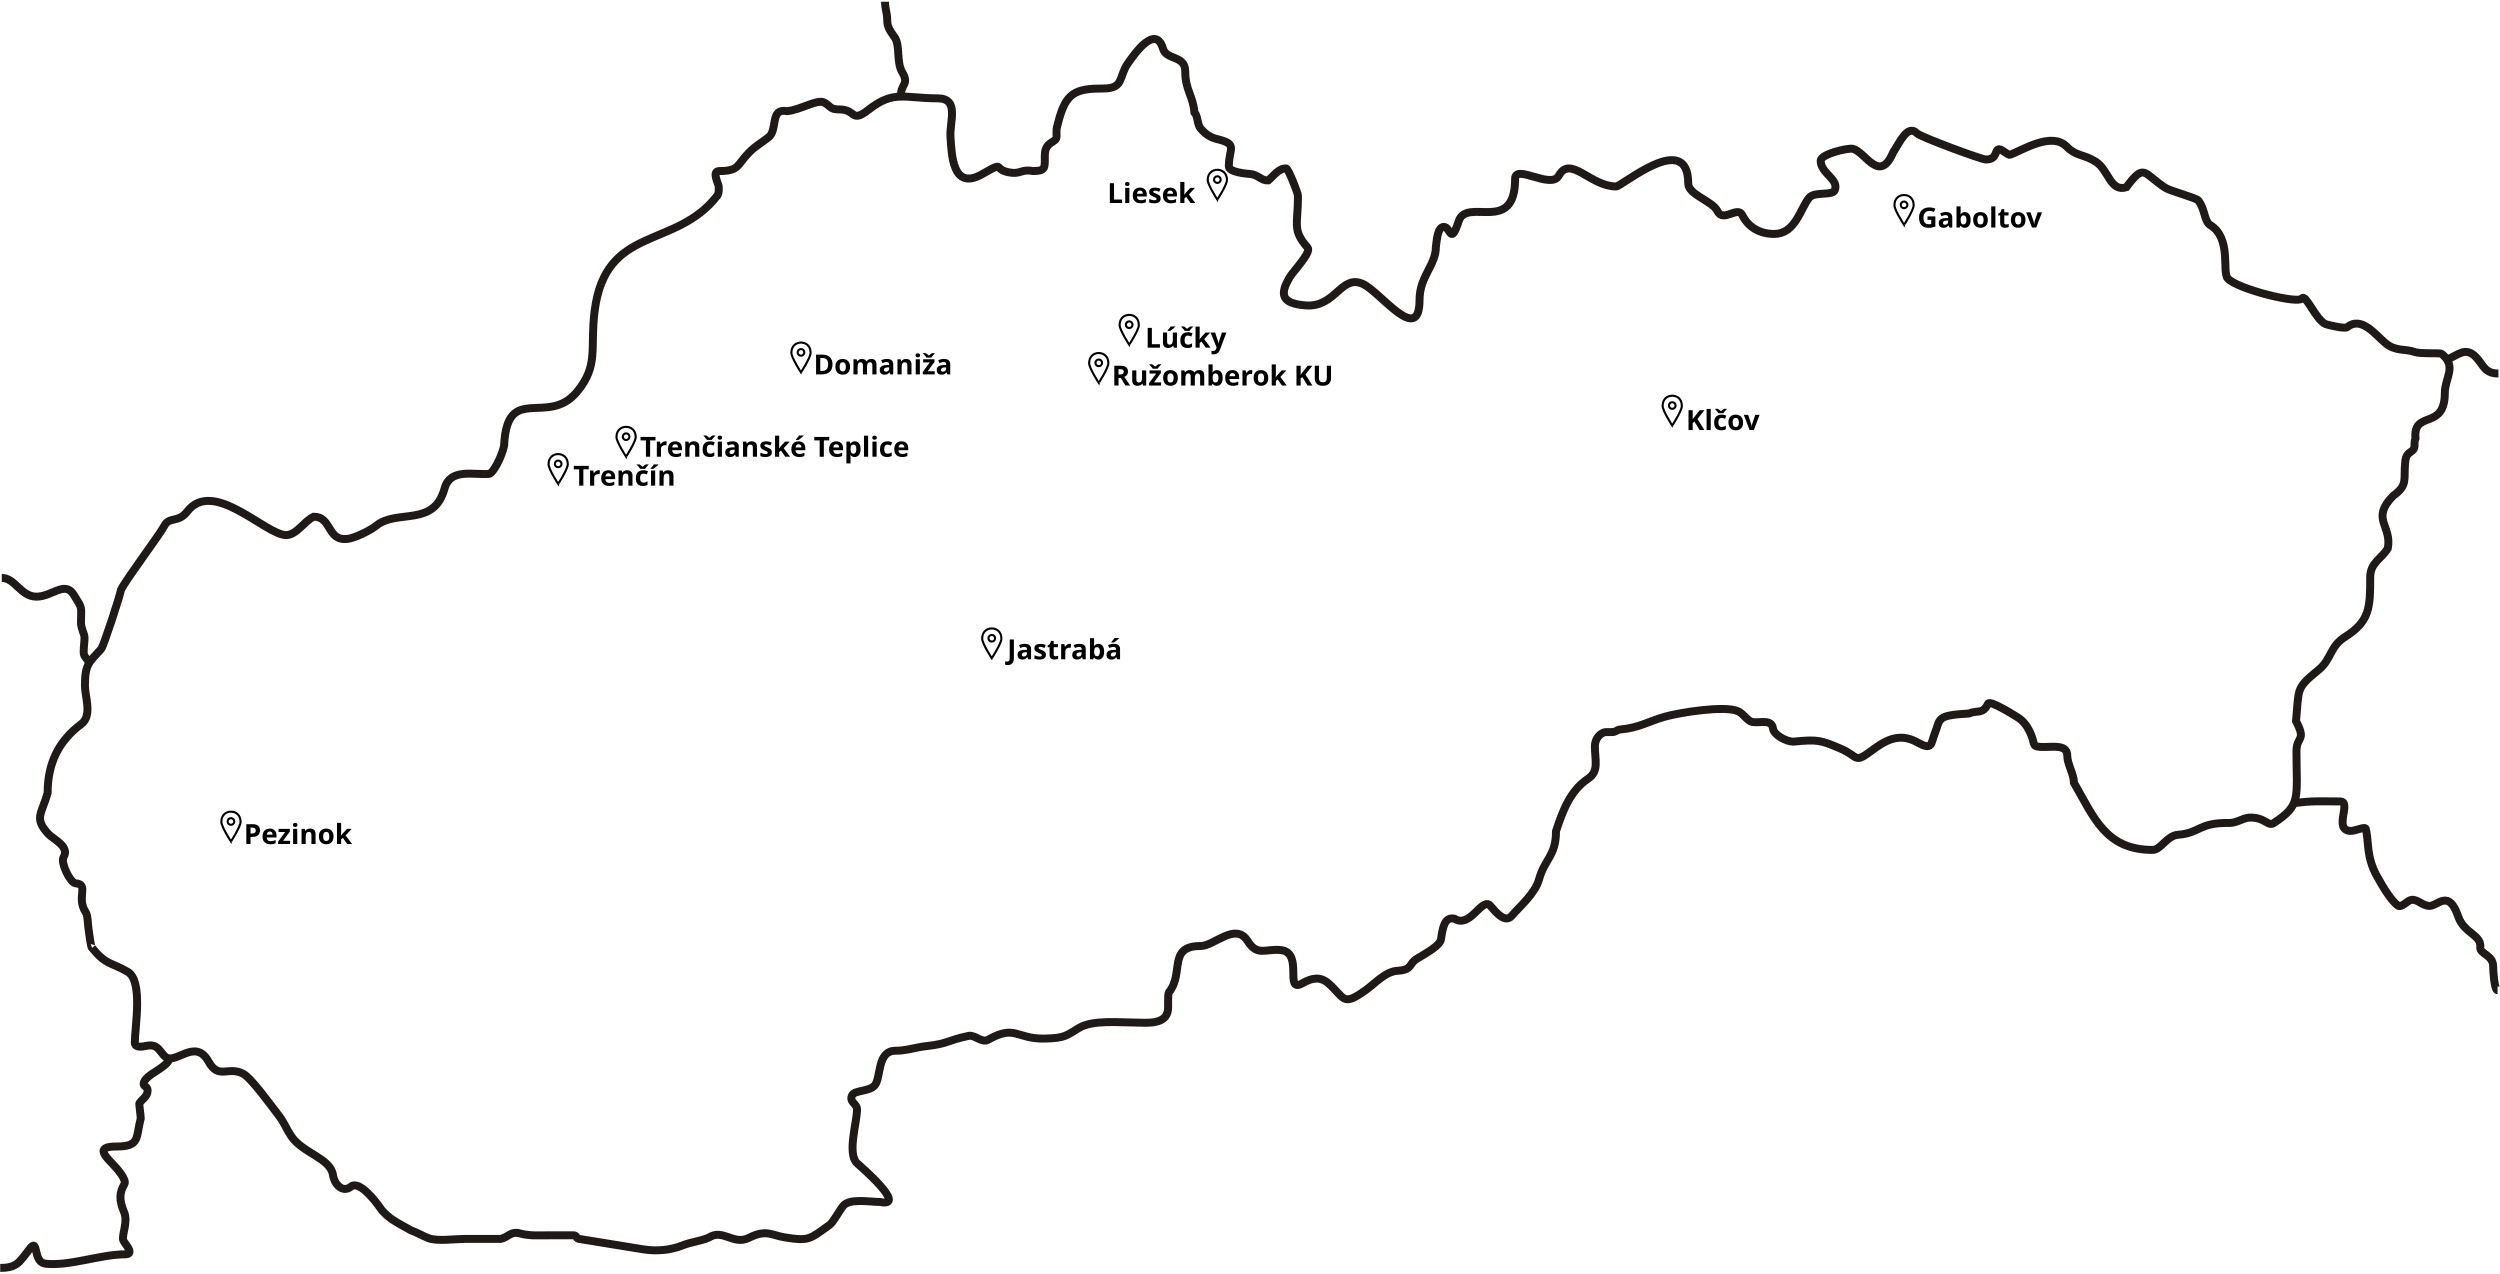
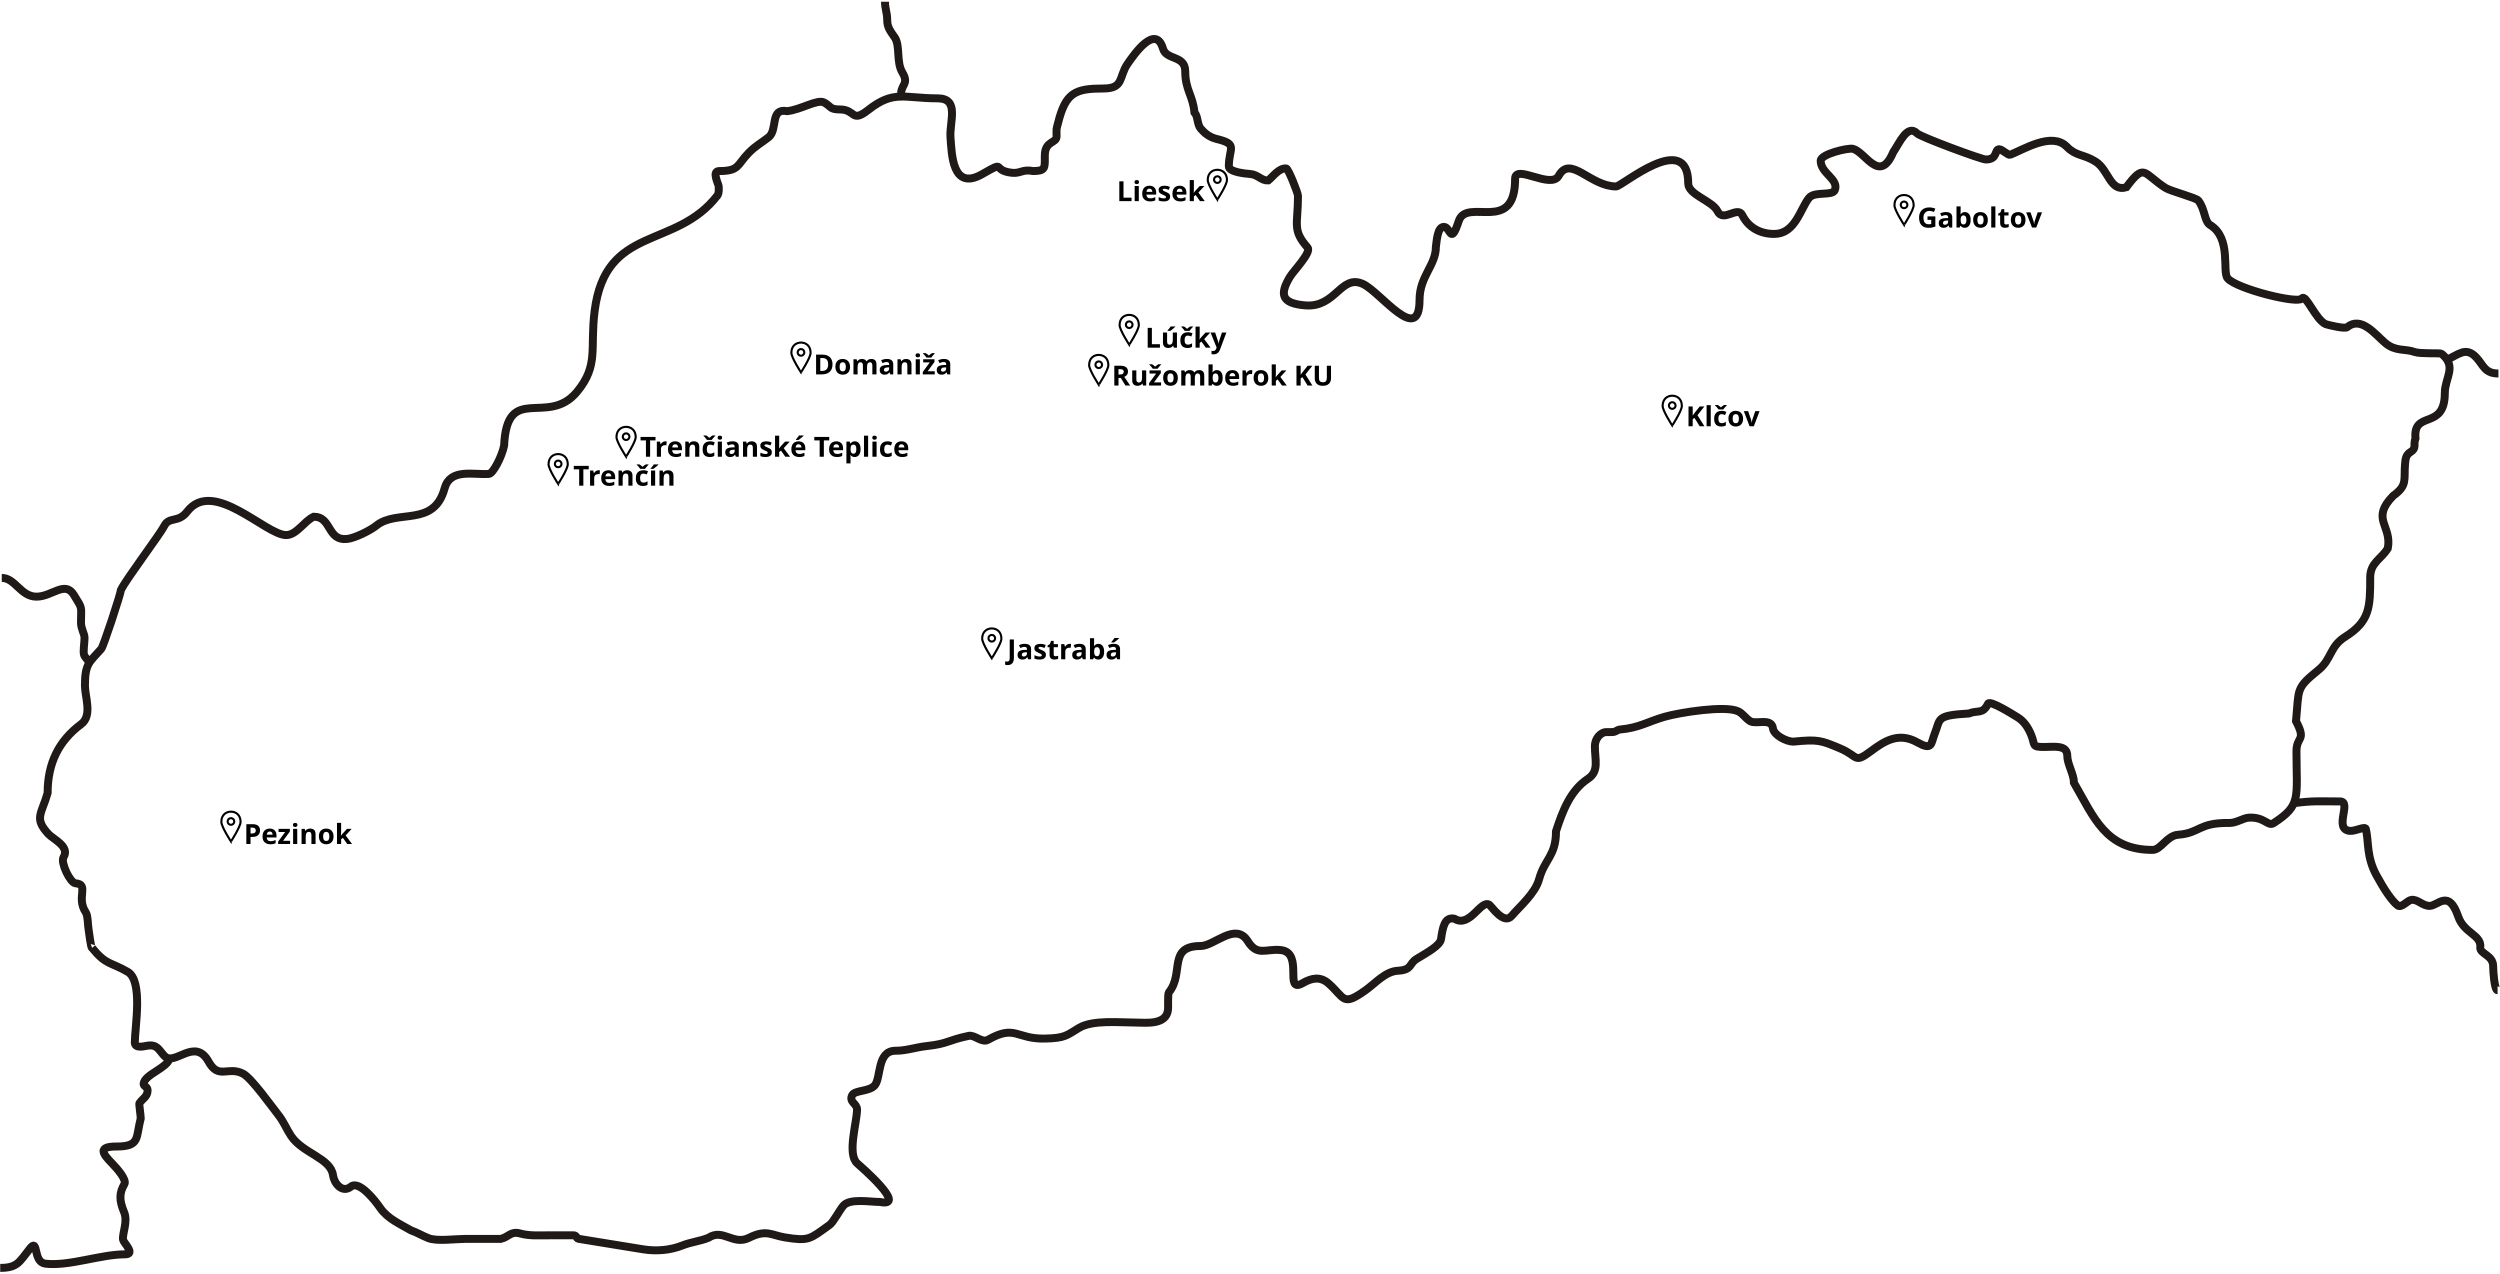
<svg xmlns="http://www.w3.org/2000/svg" xml:space="preserve" width="2642px" height="1346px" style="shape-rendering:geometricPrecision; text-rendering:geometricPrecision; image-rendering:optimizeQuality; fill-rule:evenodd; clip-rule:evenodd" viewBox="0 0 2642 1346" version="1.1" id="svg32">
  <defs id="defs12">
    <style type="text/css" id="style10">
    .str1 {stroke:#1F1A17;stroke-width:4.166}
    .str0 {stroke:#1F1A17;stroke-width:8.334}
    .fil0 {fill:none}
    .fil1 {fill:#1F1A17}
    .fnt0 {font-weight:normal;font-size:33.337;font-family:'Arial'}
   </style>
  </defs>
  <g id="layer4" style="display:inline">
    <path style="clip-rule:evenodd;fill:none;fill-rule:evenodd;stroke:#1f1a17;stroke-width:8.419;image-rendering:optimizeQuality;shape-rendering:geometricPrecision;text-rendering:geometricPrecision" id="path15" d="m 97.291,1001.703 c -1.271,0.432 -2.997,-15.829 -3.544,-18.534 -0.964,-4.763 -0.712,-15.452 -3.101,-18.986 -10.589,-15.663 4.15,-29.611 -10.871,-30.708 -5.537,-0.404 -16.067,-21.954 -12.606,-27.607 6.882,-11.239 -10.853,-18.934 -15.947,-24.411 -15.608,-16.777 -7.241,-21.051 -0.886,-43.397 0,-31.056 11.403,-54.871 35.438,-72.781 12.122,-9.034 3.987,-28.861 3.987,-40.685 0,-23.589 4.778,-24.657 17.276,-38.877 2.292,-2.606 20.128,-56.918 20.82,-62.384 5.726,-11.587 41.167,-58.537 45.626,-67.356 5.345,-10.572 14.779,-2.899 24.363,-15.37 27.459,-35.728 82.911,24.863 104.541,24.863 11.129,0 19.134,-14.891 29.236,-19.438 19.051,0 13.987,26.019 35.438,23.507 8.165,-0.956 24.346,-8.981 30.565,-14.014 22.152,-17.927 60.934,2.081 72.204,-39.329 5.902,-21.688 30.709,-14.102 46.955,-15.37 4.077,-0.318 13.379,-17.507 15.947,-29.836 3.091,-67.319 45.98,-19.3 77.077,-56.959 23.287,-28.2 13.543,-45.681 18.605,-85.439 11.667,-91.654 85.421,-64.427 129.79,-122.055 1.81,-2.892 1.329,-6.076 1.329,-9.493 0,-2.268 -7.727,-16.274 0.443,-16.274 21.541,0 18.589,-6.313 31.451,-19.438 7.011,-7.155 13.202,-10.295 20.82,-16.274 9.966,-7.824 1.141,-31.199 19.491,-27.575 14.726,-1.502 32.281,-13.16 39.424,-9.041 7.248,4.178 5.651,7.233 16.39,7.233 16.977,0 11.899,14.758 30.122,0.452 26.921,-21.132 37.785,-12.206 73.09,-12.206 23.858,0 12.371,24.838 13.732,41.589 1.342,16.524 1.52,56.957 33.666,38.425 26.372,-15.205 9.074,-3.927 31.008,-1.356 9.347,1.095 11.178,-4.062 22.591,-1.808 13.467,0 12.403,-3.469 12.403,-16.274 0,-16.033 12.403,-12.785 12.403,-20.343 0,-9.726 -0.485,-6.091 1.772,-14.918 7.972,-31.174 17.667,-35.712 47.841,-35.712 21.666,0 16.108,-12.365 25.249,-25.767 7.45,-10.925 29.82,-42.739 37.652,-16.274 3.661,12.367 23.477,6.66 23.477,23.959 0,19.678 8.027,25.255 9.745,43.397 3.866,3.946 2.679,12.601 6.645,17.178 4.486,5.18 9.666,9.109 16.833,10.849 23.183,5.631 12.846,9.504 12.846,28.932 0,6.125 17.553,7.674 23.034,8.137 7.634,0.646 11.623,7.24 18.605,6.781 4.801,-3.885 11.453,-13.454 19.048,-12.658 2.263,0.236 12.403,26.043 12.403,28.932 0,30.671 -6.414,35.808 10.188,54.699 4.275,4.863 -15.034,24.818 -18.605,30.74 -11.389,18.889 -8.955,28.181 15.947,30.288 32.61,2.761 37.645,-33.339 61.13,-22.603 18.451,8.436 59.801,65.799 59.801,16.726 0,-24.917 17.276,-36.326 17.276,-56.055 0.919,-6.105 1.502,-20.961 8.479,-21.024 7.04,-0.063 6.888,20.578 15.626,-6.03 8.465,-25.781 59.617,14.952 59.617,-44.823 0,-15.95 37.962,11.481 46.069,-3.164 12.444,-22.479 33.236,11.301 60.687,11.301 6.105,0 76.191,-60.41 76.191,-3.164 0,12.08 25.567,18.267 31.008,29.384 5.945,12.15 21.192,-6.031 26.135,4.069 6.245,12.762 18.445,19.891 33.666,19.891 22.311,0 27.476,-26.293 36.767,-37.973 6.104,-7.675 24.999,-1.615 27.464,-8.589 4.077,-11.536 -15.061,-17.457 -15.061,-30.74 0,-7.223 29.3,-13.916 34.109,-12.658 13.436,3.515 28.078,37.647 42.525,3.616 6.597,-9.674 15.067,-30.282 25.249,-19.891 3.605,3.679 67.901,27.575 72.647,27.575 12.947,0 8.863,-10.849 14.175,-10.849 2.817,0 9.575,6.639 11.517,5.877 13.985,-5.487 44.121,-24.591 59.801,-8.589 10.114,10.321 17.494,7.615 30.565,15.822 13.849,8.698 15.193,32.201 32.337,27.123 19.704,-26.143 17.578,-14.936 41.196,0.452 5.654,3.684 32.6,10.514 34.995,13.562 7.234,9.207 6.161,21.941 12.403,25.767 23.069,14.144 12.42,49.583 18.605,56.507 10.009,11.205 74.357,27.182 78.406,21.247 3.942,-5.778 14.578,22.557 25.249,27.123 2.765,0.873 20.156,5.182 22.591,3.164 14.887,-12.33 30.118,8.209 40.31,16.726 11.127,9.298 20.837,5.75 31.008,9.493 5.819,2.141 27.159,0.845 28.35,1.808 16.893,13.671 3.544,25.104 3.544,41.589 0,39.953 -33.799,17.502 -31.008,47.918 -2.653,7.229 1.612,10.115 -5.316,14.466 -4.753,2.984 -5.251,6.844 -5.759,13.11 -1.315,16.182 2.857,22.041 -12.403,33 -24.388,24.888 -1.151,31.303 -5.759,55.603 -6.95,11.528 -18.605,14.994 -18.605,30.74 0,31.649 -0.355,46.369 -26.578,62.836 -16.308,10.242 -14.078,23.519 -27.907,34.808 -24.504,20.006 -20.613,19.337 -23.92,54.247 11.374,21.767 0.424,15.247 0.471,32.074 0.142,49.754 5.072,56.684 -24.18,75.702 -6.011,3.908 -9.428,-6.842 -26.28,-5.772 -5.945,0.377 -13.045,5.69 -20.443,5.585 -33.066,-0.471 -30.479,10.664 -54.354,12.491 -11.605,0.888 -18.044,15.988 -26.709,15.988 -49.75,0 -61.978,-34.32 -83.17,-70.898 0,-8.972 -7.069,-19.799 -7.069,-28.629 0,-11.914 -14.525,-9.242 -24.078,-9.242 -13.966,0 -9.651,-1.785 -13.916,-12.398 -3.276,-8.153 -7.69,-14.881 -14.8,-19.161 -4.75,-2.858 -28.961,-18.211 -30.925,-14.202 -5.627,11.488 -10.603,6.53 -20.322,10.37 -35.099,2.054 -29.745,5.455 -36.006,21.19 -4.255,10.697 -2.21,18.444 -18.555,9.242 -19.996,-11.257 -35.313,-0.761 -49.038,9.468 -17.961,13.384 -12.872,5.305 -32.251,-2.93 -20.625,-8.765 -23.863,-9.761 -49.701,-7.214 -6.929,0 -20.508,-6.771 -21.427,-13.976 -1.485,-11.65 -17.856,-3.895 -24.078,-7.664 -4.889,-2.961 -7.699,-8.027 -12.591,-10.37 -13.841,-6.63 -62.397,1.344 -77.534,5.636 -17.757,5.033 -27.203,11.774 -47.271,13.525 -1.514,0 -3.554,1.179 -4.639,1.803 -3.577,2.064 -9.684,-0.054 -13.254,1.578 -5.496,2.515 -8.836,8.218 -8.836,14.427 0,14.467 4.693,26.319 -7.29,34.265 -18.85,12.497 -26.96,34.523 -33.797,55.455 0,26.161 -12.117,29.498 -17.892,50.721 -4.114,15.116 -20.725,29.008 -28.989,38.768 -8.266,9.763 -20.993,-9.955 -23.584,-11.717 -8.896,-6.05 -20.569,24.992 -36.889,14.653 -10.308,-2.173 -12.299,8.79 -14.137,21.415 -1.034,7.099 -14.398,14.113 -25.937,21.194 -8.1,4.97 -4.349,11.573 -19.788,12.395 -13.089,0.697 -23.703,13.253 -34.239,20.739 -24.676,17.533 -21.37,8.064 -39.319,-7.664 -8.434,-7.105 -17.225,-5.608 -26.949,0 -20.373,11.748 1.664,-32.32 -23.194,-34.941 -16.031,-1.689 -24.577,7.023 -34.901,-9.468 -12.845,-20.516 -35.324,5.185 -49.701,5.185 -35.342,0 -17.074,29.014 -33.576,48.917 -1.301,1.925 -0.648,14.682 -0.884,17.809 -1.288,17.136 -23.549,14.261 -33.576,14.202 -17.462,0 -46.014,-3.119 -60.525,5.636 -13.291,8.018 -14.806,10.82 -36.227,11.271 -30.251,0.636 -30.978,-15.139 -59.817,1.213 -6.693,3.794 -13.868,-5.337 -20.465,-4.109 -23.467,4.979 -21.319,8.21 -44.302,10.787 -12.58,1.41 -21.416,4.959 -33.134,4.959 -19.739,0 -15.02,28.222 -21.869,36.519 -5.5,6.665 -21.137,5.11 -23.857,10.37 -3.811,7.374 5.08,8.835 5.08,15.104 0,13.609 -10.794,47.296 0.221,57.032 2.575,2.277 54.144,46.742 24.078,40.802 -10.28,0 -31.835,-4.003 -38.657,3.832 -4.352,4.998 -10.494,17.454 -14.8,20.514 -20.745,14.739 -21.148,17.358 -47.271,13.075 -14.047,-2.304 -19.342,-8.789 -37.773,0.451 -16.722,8.382 -27.455,-10.295 -42.853,0 -9.047,3.636 -18.628,4.506 -27.612,8.115 -12.211,4.906 -27.123,6.364 -41.307,4.058 l -68.416,-11.127 c -2.54,-0.64 -1.754,-3.7 -5.163,-3.7 h -7.8 -17.028 c -10.702,0 -21.854,0.843 -31.529,-1.906 -10.088,-2.865 -12.172,3.766 -20.653,5.718 h -37.901 c -10.381,0 -29.477,2.747 -38.45,-0.785 -6.747,-2.657 -11.717,-5.83 -18.475,-8.264 -10.879,-6.349 -24.708,-12.177 -32.692,-23.895 -4.455,-6.539 -21.956,-29.35 -30.704,-22.317 -9.258,7.44 -17.937,-3.612 -18.997,-11.947 -2.302,-18.108 -31.958,-23.183 -44.231,-41.459 -5.008,-7.458 -7.703,-15.022 -13.732,-22.603 -6.511,-8.185 -28.244,-38.827 -37.209,-43.397 -15.967,-8.137 -25.659,6.599 -36.324,-12.658 -14.614,-26.387 -35.666,5.192 -46.512,-5.877 -6.264,-6.393 -7.509,-12.99 -19.048,-10.849 -3.365,0.625 -12.403,2.893 -12.403,-3.616 0,-15.72 9.017,-65.05 -7.53,-74.589 -18.874,-10.882 -22.561,-6.834 -37.652,-25.315 m 81.845,116.796 c -2.181,10.227 -26.05,16.731 -27.36,26.662 -0.396,2.997 4.21,3.083 4.21,6.922 0,7.03 -4.999,8.472 -8.654,13.844 -0.51,0.749 1.403,13.186 1.403,15.992 -5.357,20.31 -0.339,29.72 -25.703,29.72 -20.068,0 -14.692,7.509 -4.692,17.715 6.005,6.129 15.771,17.573 13.121,22.019 -5.436,9.121 -5.638,17.054 -0.353,29.574 4.3,10.184 -2.088,22.619 -1.044,29.286 0.468,2.991 13.44,15.314 2.345,15.314 -26.296,0 -58.909,12.768 -84.373,9.912 -13.577,-1.524 -7.131,-27.48 -16.139,-16.309 -11.444,14.195 -13.015,20.755 -31.681,20.755 M 94.242,700.727 c 0.417,-1.495 -4.517,-5.938 -5.381,-8.593 -1.204,-3.696 0.468,-12.548 0.468,-17.901 0,-4.858 -3.742,-9.426 -3.742,-16.469 0,-17.435 2.234,-13.464 -7.718,-29.358 -9.358,-14.943 -23.038,2.148 -39.293,2.148 -16.8,0 -22.47,-19.811 -36.72,-19.811 M 952.555,102.057 c -2.13,-12.583 9.112,-12.142 0.999,-25.596 -6.551,-10.867 -2.037,-28.141 -7.972,-36.85 -4.033,-5.919 -7.972,-10.3 -7.972,-18.186 0,-8.424 -2.344,-11.664 -2.344,-19.622 M 2585.966,380.011 c 12.094,-4.926 19.802,-14.249 30.988,-2.225 7.645,8.217 8.828,16.947 23.389,16.947 m -216.218,454.117 c 19.377,-2.826 29.77,-1.881 48.848,-1.881 12.822,0 -7.275,29.428 10.317,31.107 5.686,0.542 16.148,-5.299 16.943,-1.97 3.299,13.811 0.385,28.87 11.195,48.87 7.904,14.624 16.232,27.208 22.511,31.939 3.968,2.988 10.453,-5.573 14.538,-5.963 6.874,-0.658 11.849,6.563 19.2,6.401 8.907,-0.195 20.127,-18.191 30.128,11.159 6.09,17.876 24.764,19.396 23.359,32.558 -0.767,7.185 13.6,8.024 13.6,20.1 0,4.746 1.295,25.365 4.69,25.365" class="fil0 str0" />
  </g>
  <g id="g4537" transform="translate(-1110.137,192.8628)">
    <g id="g4523">
      <text id="text4517" y="289.832" x="1786.479" style="font-style:normal;font-variant:normal;font-weight:normal;font-stretch:normal;font-size:40px;line-height:125%;font-family:Wingdings;-inkscape-font-specification:Wingdings;letter-spacing:0px;word-spacing:-1.23px;fill:#000000;fill-opacity:1;stroke:none;stroke-width:1px;stroke-linecap:butt;stroke-linejoin:miter;stroke-opacity:1" xml:space="preserve">
        <tspan style="font-style:normal;font-variant:normal;font-weight:bold;font-stretch:normal;font-size:29.333px;font-family:sans-serif;-inkscape-font-specification:'sans-serif Bold'" y="289.832" x="1786.479" id="tspan4515">Trenčianské Teplice</tspan>
      </text>
      <text xml:space="preserve" style="font-style:normal;font-variant:normal;font-weight:normal;font-stretch:normal;font-size:40px;line-height:125%;font-family:Wingdings;-inkscape-font-specification:Wingdings;letter-spacing:0px;word-spacing:-1.23px;fill:#000000;fill-opacity:1;stroke:none;stroke-width:1px;stroke-linecap:butt;stroke-linejoin:miter;stroke-opacity:1" x="1786.479" y="289.832" id="text4521">
        <tspan id="tspan4519" x="1786.479" y="326.428" style="font-style:normal;font-variant:normal;font-weight:bold;font-stretch:normal;font-size:29.333px;font-family:sans-serif;-inkscape-font-specification:'sans-serif Bold'" />
      </text>
      <g id="g4552-2-5-2-5" transform="matrix(0.05790356,0,0,0.05790356,1764.067,257.779)" style="clip-rule:evenodd;fill:none;fill-rule:evenodd;stroke:#000000;stroke-width:38.38;stroke-miterlimit:4;stroke-dasharray:none;stroke-opacity:1;image-rendering:optimizeQuality;shape-rendering:geometricPrecision;text-rendering:geometricPrecision">
        <path id="path4550-2-21-0-6" d="m 133.383,551.7 c 0,0.1 0.2,0.3 0.2,0.3 0,0 175.2,-269 175.2,-357.4 0,-130.1 -88.8,-186.7 -175.4,-186.9 -86.6,0.2 -175.4,56.8 -175.4,186.9 0,88.4 175.3,357.4 175.3,357.4 0,0 0.1,-0.3 0.1,-0.3 z M 72.683,187.2 c 0,-33.6 27.2,-60.8 60.8,-60.8 33.6,0 60.8,27.2 60.8,60.8 0,33.6 -27.3,60.8 -60.9,60.8 -33.5,0 -60.7,-27.2 -60.7,-60.8 z" style="fill:none;stroke-width:38.38;stroke-miterlimit:4;stroke-dasharray:none" />
      </g>
    </g>
  </g>
  <g transform="translate(-4.70393,164.639)" id="g4567">
    <g id="g4553">
-       <text xml:space="preserve" style="font-style:normal;font-variant:normal;font-weight:normal;font-stretch:normal;font-size:40px;line-height:125%;font-family:Wingdings;-inkscape-font-specification:Wingdings;letter-spacing:0px;word-spacing:-1.23px;fill:#000000;fill-opacity:1;stroke:none;stroke-width:1px;stroke-linecap:butt;stroke-linejoin:miter;stroke-opacity:1" x="1786.479" y="289.832" id="text4547">
-         <tspan id="tspan4545" x="1786.479" y="289.832" style="font-style:normal;font-variant:normal;font-weight:bold;font-stretch:normal;font-size:29.333px;font-family:sans-serif;-inkscape-font-specification:'sans-serif Bold'">Klčov</tspan>
+       <text xml:space="preserve" style="font-style:normal;font-variant:normal;font-weight:normal;font-stretch:normal;font-size:40px;line-height:125%;font-family:Wingdings;-inkscape-font-specification:Wingdings;letter-spacing:0px;word-spacing:-1.23px;fill:#000000;fill-opacity:1;stroke:none;stroke-width:1px;stroke-linecap:butt;stroke-linejoin:miter;stroke-opacity:1" x="1786.479" y="285.832" id="text4547">
+         <tspan id="tspan4545" x="1786.479" y="285.832" style="font-style:normal;font-variant:normal;font-weight:bold;font-stretch:normal;font-size:29.333px;font-family:sans-serif;-inkscape-font-specification:'sans-serif Bold'">Klčov</tspan>
      </text>
      <text id="text4551" y="289.832" x="1786.479" style="font-style:normal;font-variant:normal;font-weight:normal;font-stretch:normal;font-size:40px;line-height:125%;font-family:Wingdings;-inkscape-font-specification:Wingdings;letter-spacing:0px;word-spacing:-1.23px;fill:#000000;fill-opacity:1;stroke:none;stroke-width:1px;stroke-linecap:butt;stroke-linejoin:miter;stroke-opacity:1" xml:space="preserve">
        <tspan style="font-style:normal;font-variant:normal;font-weight:bold;font-stretch:normal;font-size:29.333px;font-family:sans-serif;-inkscape-font-specification:'sans-serif Bold'" y="326.428" x="1786.479" id="tspan4549" />
      </text>
      <g id="g4552-2-5-2-57" transform="matrix(0.05790356,0,0,0.05790356,1764.201,253.0902)" style="clip-rule:evenodd;fill:none;fill-rule:evenodd;stroke:#000000;stroke-width:38.38;stroke-miterlimit:4;stroke-dasharray:none;stroke-opacity:1;image-rendering:optimizeQuality;shape-rendering:geometricPrecision;text-rendering:geometricPrecision">
        <path id="path4550-2-21-0-4" d="m 133.383,551.7 c 0,0.1 0.2,0.3 0.2,0.3 0,0 175.2,-269 175.2,-357.4 0,-130.1 -88.8,-186.7 -175.4,-186.9 -86.6,0.2 -175.4,56.8 -175.4,186.9 0,88.4 175.3,357.4 175.3,357.4 0,0 0.1,-0.3 0.1,-0.3 z M 72.683,187.2 c 0,-33.6 27.2,-60.8 60.8,-60.8 33.6,0 60.8,27.2 60.8,60.8 0,33.6 -27.3,60.8 -60.9,60.8 -33.5,0 -60.7,-27.2 -60.7,-60.8 z" style="fill:none;stroke-width:38.38;stroke-miterlimit:4;stroke-dasharray:none" />
      </g>
    </g>
  </g>
  <g id="g4597" transform="translate(-611.5162,117.5993)">
    <g id="g4583">
      <text id="text4577" y="289.832" x="1786.479" style="font-style:normal;font-variant:normal;font-weight:normal;font-stretch:normal;font-size:40px;line-height:125%;font-family:Wingdings;-inkscape-font-specification:Wingdings;letter-spacing:0px;word-spacing:-1.23px;fill:#000000;fill-opacity:1;stroke:none;stroke-width:1px;stroke-linecap:butt;stroke-linejoin:miter;stroke-opacity:1" xml:space="preserve">
        <tspan style="font-style:normal;font-variant:normal;font-weight:bold;font-stretch:normal;font-size:29.333px;font-family:sans-serif;-inkscape-font-specification:'sans-serif Bold'" y="289.832" x="1786.479" id="tspan4575">Ružomberok KU</tspan>
      </text>
      <text xml:space="preserve" style="font-style:normal;font-variant:normal;font-weight:normal;font-stretch:normal;font-size:40px;line-height:125%;font-family:Wingdings;-inkscape-font-specification:Wingdings;letter-spacing:0px;word-spacing:-1.23px;fill:#000000;fill-opacity:1;stroke:none;stroke-width:1px;stroke-linecap:butt;stroke-linejoin:miter;stroke-opacity:1" x="1786.479" y="289.832" id="text4581">
        <tspan id="tspan4579" x="1786.479" y="326.428" style="font-style:normal;font-variant:normal;font-weight:bold;font-stretch:normal;font-size:29.333px;font-family:sans-serif;-inkscape-font-specification:'sans-serif Bold'" />
      </text>
-       <g id="g4552-2-5-2-0" transform="matrix(0.05790356,0,0,0.05790356,1764.948,255.0172)" style="clip-rule:evenodd;fill:none;fill-rule:evenodd;stroke:#000000;stroke-width:38.38;stroke-miterlimit:4;stroke-dasharray:none;stroke-opacity:1;image-rendering:optimizeQuality;shape-rendering:geometricPrecision;text-rendering:geometricPrecision">
+       <g id="g4552-2-5-2-0" transform="matrix(0.05790356,0,0,0.05790356,1764.948,257.0172)" style="clip-rule:evenodd;fill:none;fill-rule:evenodd;stroke:#000000;stroke-width:38.38;stroke-miterlimit:4;stroke-dasharray:none;stroke-opacity:1;image-rendering:optimizeQuality;shape-rendering:geometricPrecision;text-rendering:geometricPrecision">
        <path id="path4550-2-21-0-5" d="m 133.383,551.7 c 0,0.1 0.2,0.3 0.2,0.3 0,0 175.2,-269 175.2,-357.4 0,-130.1 -88.8,-186.7 -175.4,-186.9 -86.6,0.2 -175.4,56.8 -175.4,186.9 0,88.4 175.3,357.4 175.3,357.4 0,0 0.1,-0.3 0.1,-0.3 z M 72.683,187.2 c 0,-33.6 27.2,-60.8 60.8,-60.8 33.6,0 60.8,27.2 60.8,60.8 0,33.6 -27.3,60.8 -60.9,60.8 -33.5,0 -60.7,-27.2 -60.7,-60.8 z" style="fill:none;stroke-width:38.38;stroke-miterlimit:4;stroke-dasharray:none" />
      </g>
    </g>
  </g>
  <g transform="translate(-576.2364,77.61554)" id="g4627">
    <g id="g4613">
      <text xml:space="preserve" style="font-style:normal;font-variant:normal;font-weight:normal;font-stretch:normal;font-size:40px;line-height:125%;font-family:Wingdings;-inkscape-font-specification:Wingdings;letter-spacing:0px;word-spacing:-1.23px;fill:#000000;fill-opacity:1;stroke:none;stroke-width:1px;stroke-linecap:butt;stroke-linejoin:miter;stroke-opacity:1" x="1786.479" y="289.832" id="text4607">
        <tspan id="tspan4605" x="1786.479" y="289.832" style="font-style:normal;font-variant:normal;font-weight:bold;font-stretch:normal;font-size:29.333px;font-family:sans-serif;-inkscape-font-specification:'sans-serif Bold'">Lúčky</tspan>
      </text>
      <text id="text4611" y="289.832" x="1786.479" style="font-style:normal;font-variant:normal;font-weight:normal;font-stretch:normal;font-size:40px;line-height:125%;font-family:Wingdings;-inkscape-font-specification:Wingdings;letter-spacing:0px;word-spacing:-1.23px;fill:#000000;fill-opacity:1;stroke:none;stroke-width:1px;stroke-linecap:butt;stroke-linejoin:miter;stroke-opacity:1" xml:space="preserve">
        <tspan style="font-style:normal;font-variant:normal;font-weight:bold;font-stretch:normal;font-size:29.333px;font-family:sans-serif;-inkscape-font-specification:'sans-serif Bold'" y="326.428" x="1786.479" id="tspan4609" />
      </text>
      <g id="g4552-2-5-2-9" transform="matrix(0.05790356,0,0,0.05790356,1761.869,254.7008)" style="clip-rule:evenodd;fill:none;fill-rule:evenodd;stroke:#000000;stroke-width:38.38;stroke-miterlimit:4;stroke-dasharray:none;stroke-opacity:1;image-rendering:optimizeQuality;shape-rendering:geometricPrecision;text-rendering:geometricPrecision">
        <path id="path4550-2-21-0-3" d="m 133.383,551.7 c 0,0.1 0.2,0.3 0.2,0.3 0,0 175.2,-269 175.2,-357.4 0,-130.1 -88.8,-186.7 -175.4,-186.9 -86.6,0.2 -175.4,56.8 -175.4,186.9 0,88.4 175.3,357.4 175.3,357.4 0,0 0.1,-0.3 0.1,-0.3 z M 72.683,187.2 c 0,-33.6 27.2,-60.8 60.8,-60.8 33.6,0 60.8,27.2 60.8,60.8 0,33.6 -27.3,60.8 -60.9,60.8 -33.5,0 -60.7,-27.2 -60.7,-60.8 z" style="fill:none;stroke-width:38.38;stroke-miterlimit:4;stroke-dasharray:none" />
      </g>
    </g>
  </g>
  <g id="g4657" transform="translate(-1528.791,602.1084)">
    <g id="g4643">
      <text id="text4637" y="289.832" x="1786.479" style="font-style:normal;font-variant:normal;font-weight:normal;font-stretch:normal;font-size:40px;line-height:125%;font-family:Wingdings;-inkscape-font-specification:Wingdings;letter-spacing:0px;word-spacing:-1.23px;fill:#000000;fill-opacity:1;stroke:none;stroke-width:1px;stroke-linecap:butt;stroke-linejoin:miter;stroke-opacity:1" xml:space="preserve">
        <tspan style="font-style:normal;font-variant:normal;font-weight:bold;font-stretch:normal;font-size:29.333px;font-family:sans-serif;-inkscape-font-specification:'sans-serif Bold'" y="289.832" x="1786.479" id="tspan4635">Pezinok</tspan>
      </text>
      <text xml:space="preserve" style="font-style:normal;font-variant:normal;font-weight:normal;font-stretch:normal;font-size:40px;line-height:125%;font-family:Wingdings;-inkscape-font-specification:Wingdings;letter-spacing:0px;word-spacing:-1.23px;fill:#000000;fill-opacity:1;stroke:none;stroke-width:1px;stroke-linecap:butt;stroke-linejoin:miter;stroke-opacity:1" x="1786.479" y="289.832" id="text4641">
        <tspan id="tspan4639" x="1786.479" y="326.428" style="font-style:normal;font-variant:normal;font-weight:bold;font-stretch:normal;font-size:29.333px;font-family:sans-serif;-inkscape-font-specification:'sans-serif Bold'" />
      </text>
      <g id="g4552-2-5-2-67" transform="matrix(0.05790356,0,0,0.05790356,1765.143,255.1979)" style="clip-rule:evenodd;fill:none;fill-rule:evenodd;stroke:#000000;stroke-width:38.38;stroke-miterlimit:4;stroke-dasharray:none;stroke-opacity:1;image-rendering:optimizeQuality;shape-rendering:geometricPrecision;text-rendering:geometricPrecision">
        <path id="path4550-2-21-0-32" d="m 133.383,551.7 c 0,0.1 0.2,0.3 0.2,0.3 0,0 175.2,-269 175.2,-357.4 0,-130.1 -88.8,-186.7 -175.4,-186.9 -86.6,0.2 -175.4,56.8 -175.4,186.9 0,88.4 175.3,357.4 175.3,357.4 0,0 0.1,-0.3 0.1,-0.3 z M 72.683,187.2 c 0,-33.6 27.2,-60.8 60.8,-60.8 33.6,0 60.8,27.2 60.8,60.8 0,33.6 -27.3,60.8 -60.9,60.8 -33.5,0 -60.7,-27.2 -60.7,-60.8 z" style="fill:none;stroke-width:38.38;stroke-miterlimit:4;stroke-dasharray:none" />
      </g>
    </g>
  </g>
  <g transform="translate(1067.802,-244.6065)" id="g4687">
    <g id="g4673">
-       <text xml:space="preserve" style="font-style:normal;font-variant:normal;font-weight:normal;font-stretch:normal;font-size:40px;line-height:125%;font-family:Wingdings;-inkscape-font-specification:Wingdings;letter-spacing:0px;word-spacing:-1.23px;fill:#000000;fill-opacity:1;stroke:none;stroke-width:1px;stroke-linecap:butt;stroke-linejoin:miter;stroke-opacity:1" x="102.458" y="459.175" id="text4667">
-         <tspan id="tspan4665" x="102.458" y="459.175" style="font-style:normal;font-variant:normal;font-weight:bold;font-stretch:normal;font-size:29.333px;font-family:sans-serif;-inkscape-font-specification:'sans-serif Bold'">Liesek</tspan>
+       <text xml:space="preserve" style="font-style:normal;font-variant:normal;font-weight:normal;font-stretch:normal;font-size:40px;line-height:125%;font-family:Wingdings;-inkscape-font-specification:Wingdings;letter-spacing:0px;word-spacing:-1.23px;fill:#000000;fill-opacity:1;stroke:none;stroke-width:1px;stroke-linecap:butt;stroke-linejoin:miter;stroke-opacity:1" x="112.458" y="457.175" id="text4667">
+         <tspan id="tspan4665" x="112.458" y="457.175" style="font-style:normal;font-variant:normal;font-weight:bold;font-stretch:normal;font-size:29.333px;font-family:sans-serif;-inkscape-font-specification:'sans-serif Bold'">Liesek</tspan>
      </text>
      <text id="text4671" y="289.832" x="1786.479" style="font-style:normal;font-variant:normal;font-weight:normal;font-stretch:normal;font-size:40px;line-height:125%;font-family:Wingdings;-inkscape-font-specification:Wingdings;letter-spacing:0px;word-spacing:-1.23px;fill:#000000;fill-opacity:1;stroke:none;stroke-width:1px;stroke-linecap:butt;stroke-linejoin:miter;stroke-opacity:1" xml:space="preserve">
        <tspan style="font-style:normal;font-variant:normal;font-weight:bold;font-stretch:normal;font-size:29.333px;font-family:sans-serif;-inkscape-font-specification:'sans-serif Bold'" y="326.428" x="1786.479" id="tspan4669" />
      </text>
      <g id="g4552-2-5-2-6" transform="matrix(0.05790356,0,0,0.05790356,210.9687,423.5846)" style="clip-rule:evenodd;fill:none;fill-rule:evenodd;stroke:#000000;stroke-width:38.38;stroke-miterlimit:4;stroke-dasharray:none;stroke-opacity:1;image-rendering:optimizeQuality;shape-rendering:geometricPrecision;text-rendering:geometricPrecision">
        <path id="path4550-2-21-0-1" d="m 133.383,551.7 c 0,0.1 0.2,0.3 0.2,0.3 0,0 175.2,-269 175.2,-357.4 0,-130.1 -88.8,-186.7 -175.4,-186.9 -86.6,0.2 -175.4,56.8 -175.4,186.9 0,88.4 175.3,357.4 175.3,357.4 0,0 0.1,-0.3 0.1,-0.3 z M 72.683,187.2 c 0,-33.6 27.2,-60.8 60.8,-60.8 33.6,0 60.8,27.2 60.8,60.8 0,33.6 -27.3,60.8 -60.9,60.8 -33.5,0 -60.7,-27.2 -60.7,-60.8 z" style="fill:none;stroke-width:38.38;stroke-miterlimit:4;stroke-dasharray:none" />
      </g>
    </g>
  </g>
  <g id="g4717" transform="translate(-722.0596,406.8935)">
    <g id="g4703">
      <text id="text4697" y="289.832" x="1786.479" style="font-style:normal;font-variant:normal;font-weight:normal;font-stretch:normal;font-size:40px;line-height:125%;font-family:Wingdings;-inkscape-font-specification:Wingdings;letter-spacing:0px;word-spacing:-1.23px;fill:#000000;fill-opacity:1;stroke:none;stroke-width:1px;stroke-linecap:butt;stroke-linejoin:miter;stroke-opacity:1" xml:space="preserve">
        <tspan style="font-style:normal;font-variant:normal;font-weight:bold;font-stretch:normal;font-size:29.333px;font-family:sans-serif;-inkscape-font-specification:'sans-serif Bold'" y="289.832" x="1786.479" id="tspan4695">Jastrabá</tspan>
      </text>
      <text xml:space="preserve" style="font-style:normal;font-variant:normal;font-weight:normal;font-stretch:normal;font-size:40px;line-height:125%;font-family:Wingdings;-inkscape-font-specification:Wingdings;letter-spacing:0px;word-spacing:-1.23px;fill:#000000;fill-opacity:1;stroke:none;stroke-width:1px;stroke-linecap:butt;stroke-linejoin:miter;stroke-opacity:1" x="1786.479" y="289.832" id="text4701">
        <tspan id="tspan4699" x="1786.479" y="326.428" style="font-style:normal;font-variant:normal;font-weight:bold;font-stretch:normal;font-size:29.333px;font-family:sans-serif;-inkscape-font-specification:'sans-serif Bold'" />
      </text>
      <g id="g4552-2-5-2-8" transform="matrix(0.05790356,0,0,0.05790356,1762.454,256.7743)" style="clip-rule:evenodd;fill:none;fill-rule:evenodd;stroke:#000000;stroke-width:38.38;stroke-miterlimit:4;stroke-dasharray:none;stroke-opacity:1;image-rendering:optimizeQuality;shape-rendering:geometricPrecision;text-rendering:geometricPrecision">
        <path id="path4550-2-21-0-13" d="m 133.383,551.7 c 0,0.1 0.2,0.3 0.2,0.3 0,0 175.2,-269 175.2,-357.4 0,-130.1 -88.8,-186.7 -175.4,-186.9 -86.6,0.2 -175.4,56.8 -175.4,186.9 0,88.4 175.3,357.4 175.3,357.4 0,0 0.1,-0.3 0.1,-0.3 z M 72.683,187.2 c 0,-33.6 27.2,-60.8 60.8,-60.8 33.6,0 60.8,27.2 60.8,60.8 0,33.6 -27.3,60.8 -60.9,60.8 -33.5,0 -60.7,-27.2 -60.7,-60.8 z" style="fill:none;stroke-width:38.38;stroke-miterlimit:4;stroke-dasharray:none" />
      </g>
    </g>
  </g>
  <g id="g4777" transform="translate(-926.6824,105.8394)">
    <g id="g4763">
      <text id="text4757" y="289.832" x="1786.479" style="font-style:normal;font-variant:normal;font-weight:normal;font-stretch:normal;font-size:40px;line-height:125%;font-family:Wingdings;-inkscape-font-specification:Wingdings;letter-spacing:0px;word-spacing:-1.23px;fill:#000000;fill-opacity:1;stroke:none;stroke-width:1px;stroke-linecap:butt;stroke-linejoin:miter;stroke-opacity:1" xml:space="preserve">
        <tspan style="font-style:normal;font-variant:normal;font-weight:bold;font-stretch:normal;font-size:29.333px;font-family:sans-serif;-inkscape-font-specification:'sans-serif Bold'" y="289.832" x="1786.479" id="tspan4755">Domaniža</tspan>
      </text>
      <text xml:space="preserve" style="font-style:normal;font-variant:normal;font-weight:normal;font-stretch:normal;font-size:40px;line-height:125%;font-family:Wingdings;-inkscape-font-specification:Wingdings;letter-spacing:0px;word-spacing:-1.23px;fill:#000000;fill-opacity:1;stroke:none;stroke-width:1px;stroke-linecap:butt;stroke-linejoin:miter;stroke-opacity:1" x="1786.479" y="289.832" id="text4761">
        <tspan id="tspan4759" x="1786.479" y="326.428" style="font-style:normal;font-variant:normal;font-weight:bold;font-stretch:normal;font-size:29.333px;font-family:sans-serif;-inkscape-font-specification:'sans-serif Bold'" />
      </text>
      <g id="g4552-2-5-2-2" transform="matrix(0.05790356,0,0,0.05790356,1765.438,255.7271)" style="clip-rule:evenodd;fill:none;fill-rule:evenodd;stroke:#000000;stroke-width:38.38;stroke-miterlimit:4;stroke-dasharray:none;stroke-opacity:1;image-rendering:optimizeQuality;shape-rendering:geometricPrecision;text-rendering:geometricPrecision">
        <path id="path4550-2-21-0-63" d="m 133.383,551.7 c 0,0.1 0.2,0.3 0.2,0.3 0,0 175.2,-269 175.2,-357.4 0,-130.1 -88.8,-186.7 -175.4,-186.9 -86.6,0.2 -175.4,56.8 -175.4,186.9 0,88.4 175.3,357.4 175.3,357.4 0,0 0.1,-0.3 0.1,-0.3 z M 72.683,187.2 c 0,-33.6 27.2,-60.8 60.8,-60.8 33.6,0 60.8,27.2 60.8,60.8 0,33.6 -27.3,60.8 -60.9,60.8 -33.5,0 -60.7,-27.2 -60.7,-60.8 z" style="fill:none;stroke-width:38.38;stroke-miterlimit:4;stroke-dasharray:none" />
      </g>
    </g>
    <g id="g4775">
      <text xml:space="preserve" style="font-style:normal;font-variant:normal;font-weight:normal;font-stretch:normal;font-size:40px;line-height:125%;font-family:Wingdings;-inkscape-font-specification:Wingdings;letter-spacing:0px;word-spacing:-1.23px;fill:#000000;fill-opacity:1;stroke:none;stroke-width:1px;stroke-linecap:butt;stroke-linejoin:miter;stroke-opacity:1" x="1786.479" y="289.832" id="text4773">
        <tspan id="tspan4771" x="1786.479" y="326.428" style="font-style:normal;font-variant:normal;font-weight:bold;font-stretch:normal;font-size:18.667px;font-family:sans-serif;-inkscape-font-specification:'sans-serif Bold'" />
      </text>
    </g>
  </g>
  <g transform="translate(239.9027,-49.39168)" id="g4807">
    <g id="g4793">
      <text xml:space="preserve" style="font-style:normal;font-variant:normal;font-weight:normal;font-stretch:normal;font-size:40px;line-height:125%;font-family:Wingdings;-inkscape-font-specification:Wingdings;letter-spacing:0px;word-spacing:-1.23px;fill:#000000;fill-opacity:1;stroke:none;stroke-width:1px;stroke-linecap:butt;stroke-linejoin:miter;stroke-opacity:1" x="1786.479" y="289.832" id="text4787">
        <tspan id="tspan4785" x="1786.479" y="289.832" style="font-style:normal;font-variant:normal;font-weight:bold;font-stretch:normal;font-size:29.333px;font-family:sans-serif;-inkscape-font-specification:'sans-serif Bold'">Gaboltov</tspan>
      </text>
      <text id="text4791" y="289.832" x="1786.479" style="font-style:normal;font-variant:normal;font-weight:normal;font-stretch:normal;font-size:40px;line-height:125%;font-family:Wingdings;-inkscape-font-specification:Wingdings;letter-spacing:0px;word-spacing:-1.23px;fill:#000000;fill-opacity:1;stroke:none;stroke-width:1px;stroke-linecap:butt;stroke-linejoin:miter;stroke-opacity:1" xml:space="preserve">
        <tspan style="font-style:normal;font-variant:normal;font-weight:bold;font-stretch:normal;font-size:29.333px;font-family:sans-serif;-inkscape-font-specification:'sans-serif Bold'" y="326.428" x="1786.479" id="tspan4789" />
      </text>
      <g id="g4552-2-5-2-63" transform="matrix(0.05790356,0,0,0.05790356,1764.583,255.0449)" style="clip-rule:evenodd;fill:none;fill-rule:evenodd;stroke:#000000;stroke-width:38.38;stroke-miterlimit:4;stroke-dasharray:none;stroke-opacity:1;image-rendering:optimizeQuality;shape-rendering:geometricPrecision;text-rendering:geometricPrecision">
        <path id="path4550-2-21-0-8" d="m 133.383,551.7 c 0,0.1 0.2,0.3 0.2,0.3 0,0 175.2,-269 175.2,-357.4 0,-130.1 -88.8,-186.7 -175.4,-186.9 -86.6,0.2 -175.4,56.8 -175.4,186.9 0,88.4 175.3,357.4 175.3,357.4 0,0 0.1,-0.3 0.1,-0.3 z M 72.683,187.2 c 0,-33.6 27.2,-60.8 60.8,-60.8 33.6,0 60.8,27.2 60.8,60.8 0,33.6 -27.3,60.8 -60.9,60.8 -33.5,0 -60.7,-27.2 -60.7,-60.8 z" style="fill:none;stroke-width:38.38;stroke-miterlimit:4;stroke-dasharray:none" />
      </g>
    </g>
  </g>
  <g id="g4837" transform="translate(-1180.697,223.4386)">
    <g id="g4823">
      <text id="text4817" y="289.832" x="1786.479" style="font-style:normal;font-variant:normal;font-weight:normal;font-stretch:normal;font-size:40px;line-height:125%;font-family:Wingdings;-inkscape-font-specification:Wingdings;letter-spacing:0px;word-spacing:-1.23px;fill:#000000;fill-opacity:1;stroke:none;stroke-width:1px;stroke-linecap:butt;stroke-linejoin:miter;stroke-opacity:1" xml:space="preserve">
        <tspan style="font-style:normal;font-variant:normal;font-weight:bold;font-stretch:normal;font-size:29.333px;font-family:sans-serif;-inkscape-font-specification:'sans-serif Bold'" y="289.832" x="1786.479" id="tspan4815">Trenčín</tspan>
      </text>
      <text xml:space="preserve" style="font-style:normal;font-variant:normal;font-weight:normal;font-stretch:normal;font-size:40px;line-height:125%;font-family:Wingdings;-inkscape-font-specification:Wingdings;letter-spacing:0px;word-spacing:-1.23px;fill:#000000;fill-opacity:1;stroke:none;stroke-width:1px;stroke-linecap:butt;stroke-linejoin:miter;stroke-opacity:1" x="1786.479" y="289.832" id="text4821">
        <tspan id="tspan4819" x="1786.479" y="326.428" style="font-style:normal;font-variant:normal;font-weight:bold;font-stretch:normal;font-size:29.333px;font-family:sans-serif;-inkscape-font-specification:'sans-serif Bold'" />
      </text>
      <g id="g4552-2-5-2" transform="matrix(0.05790356,0,0,0.05790356,1762.839,255.9784)" style="clip-rule:evenodd;fill:none;fill-rule:evenodd;stroke:#000000;stroke-width:38.38;stroke-miterlimit:4;stroke-dasharray:none;stroke-opacity:1;image-rendering:optimizeQuality;shape-rendering:geometricPrecision;text-rendering:geometricPrecision">
        <path id="path4550-2-21-0" d="m 133.383,551.7 c 0,0.1 0.2,0.3 0.2,0.3 0,0 175.2,-269 175.2,-357.4 0,-130.1 -88.8,-186.7 -175.4,-186.9 -86.6,0.2 -175.4,56.8 -175.4,186.9 0,88.4 175.3,357.4 175.3,357.4 0,0 0.1,-0.3 0.1,-0.3 z M 72.683,187.2 c 0,-33.6 27.2,-60.8 60.8,-60.8 33.6,0 60.8,27.2 60.8,60.8 0,33.6 -27.3,60.8 -60.9,60.8 -33.5,0 -60.7,-27.2 -60.7,-60.8 z" style="fill:none;stroke-width:38.38;stroke-miterlimit:4;stroke-dasharray:none" />
      </g>
    </g>
  </g>
</svg>
